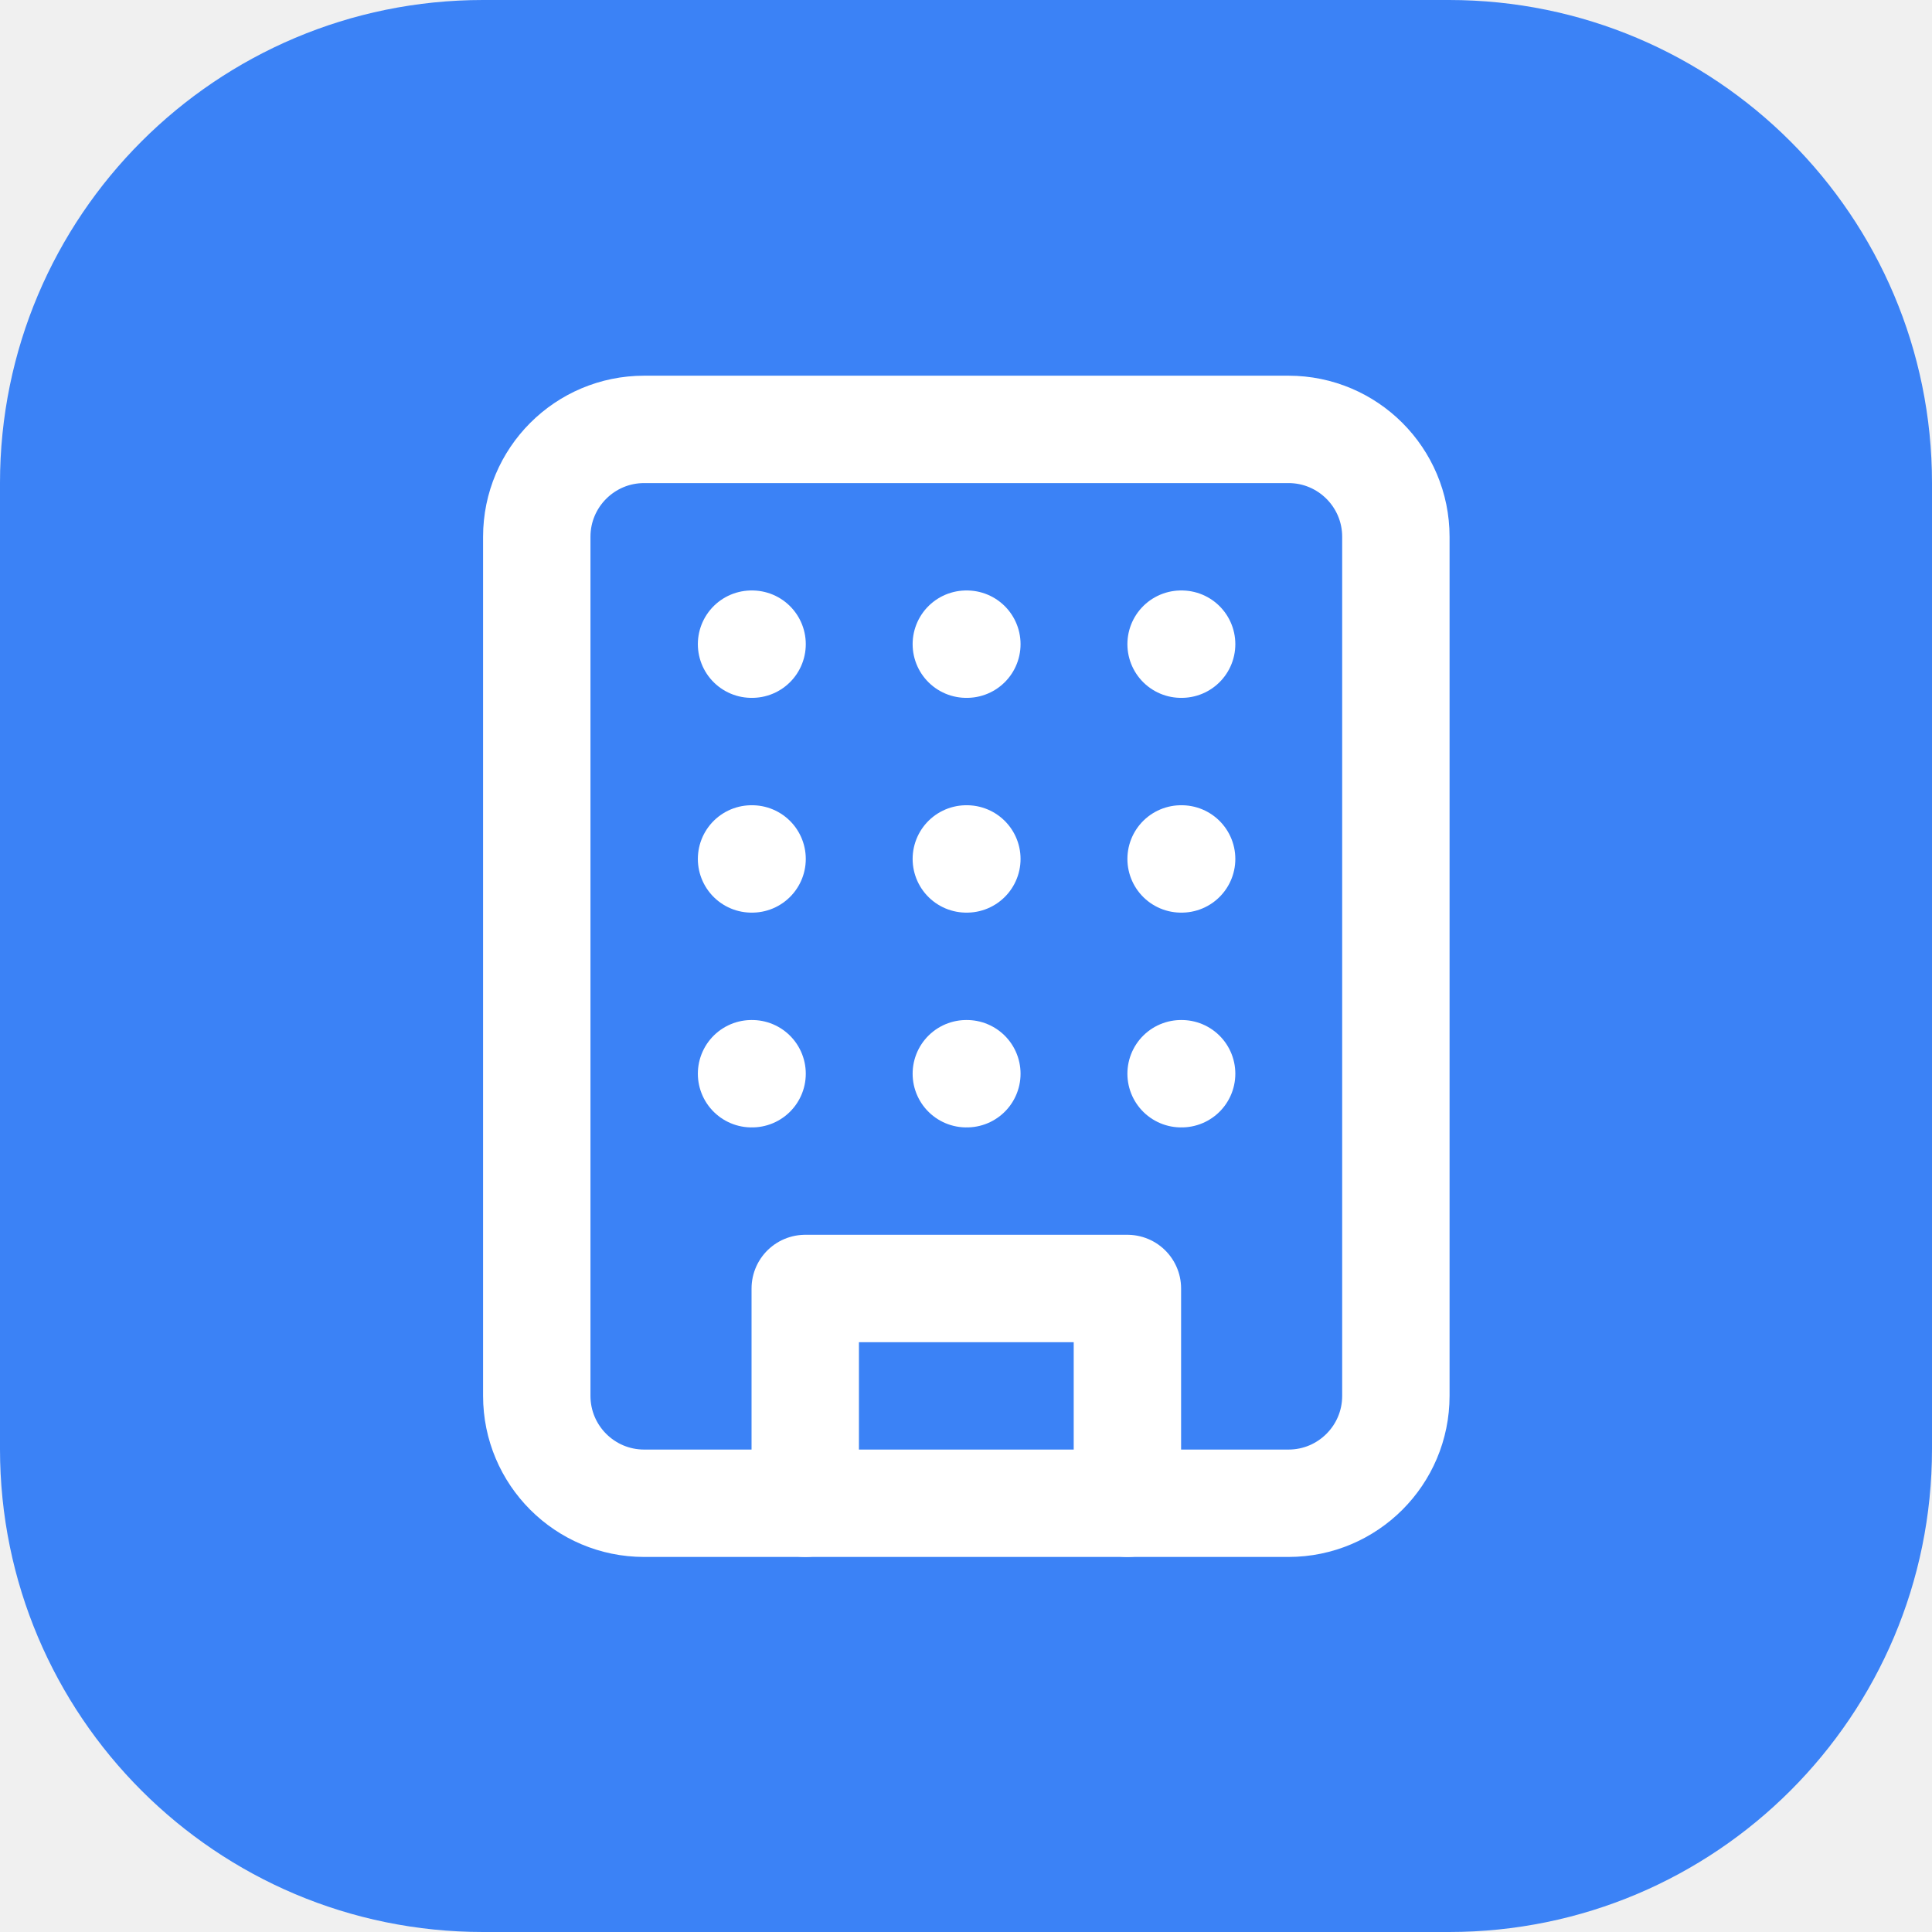
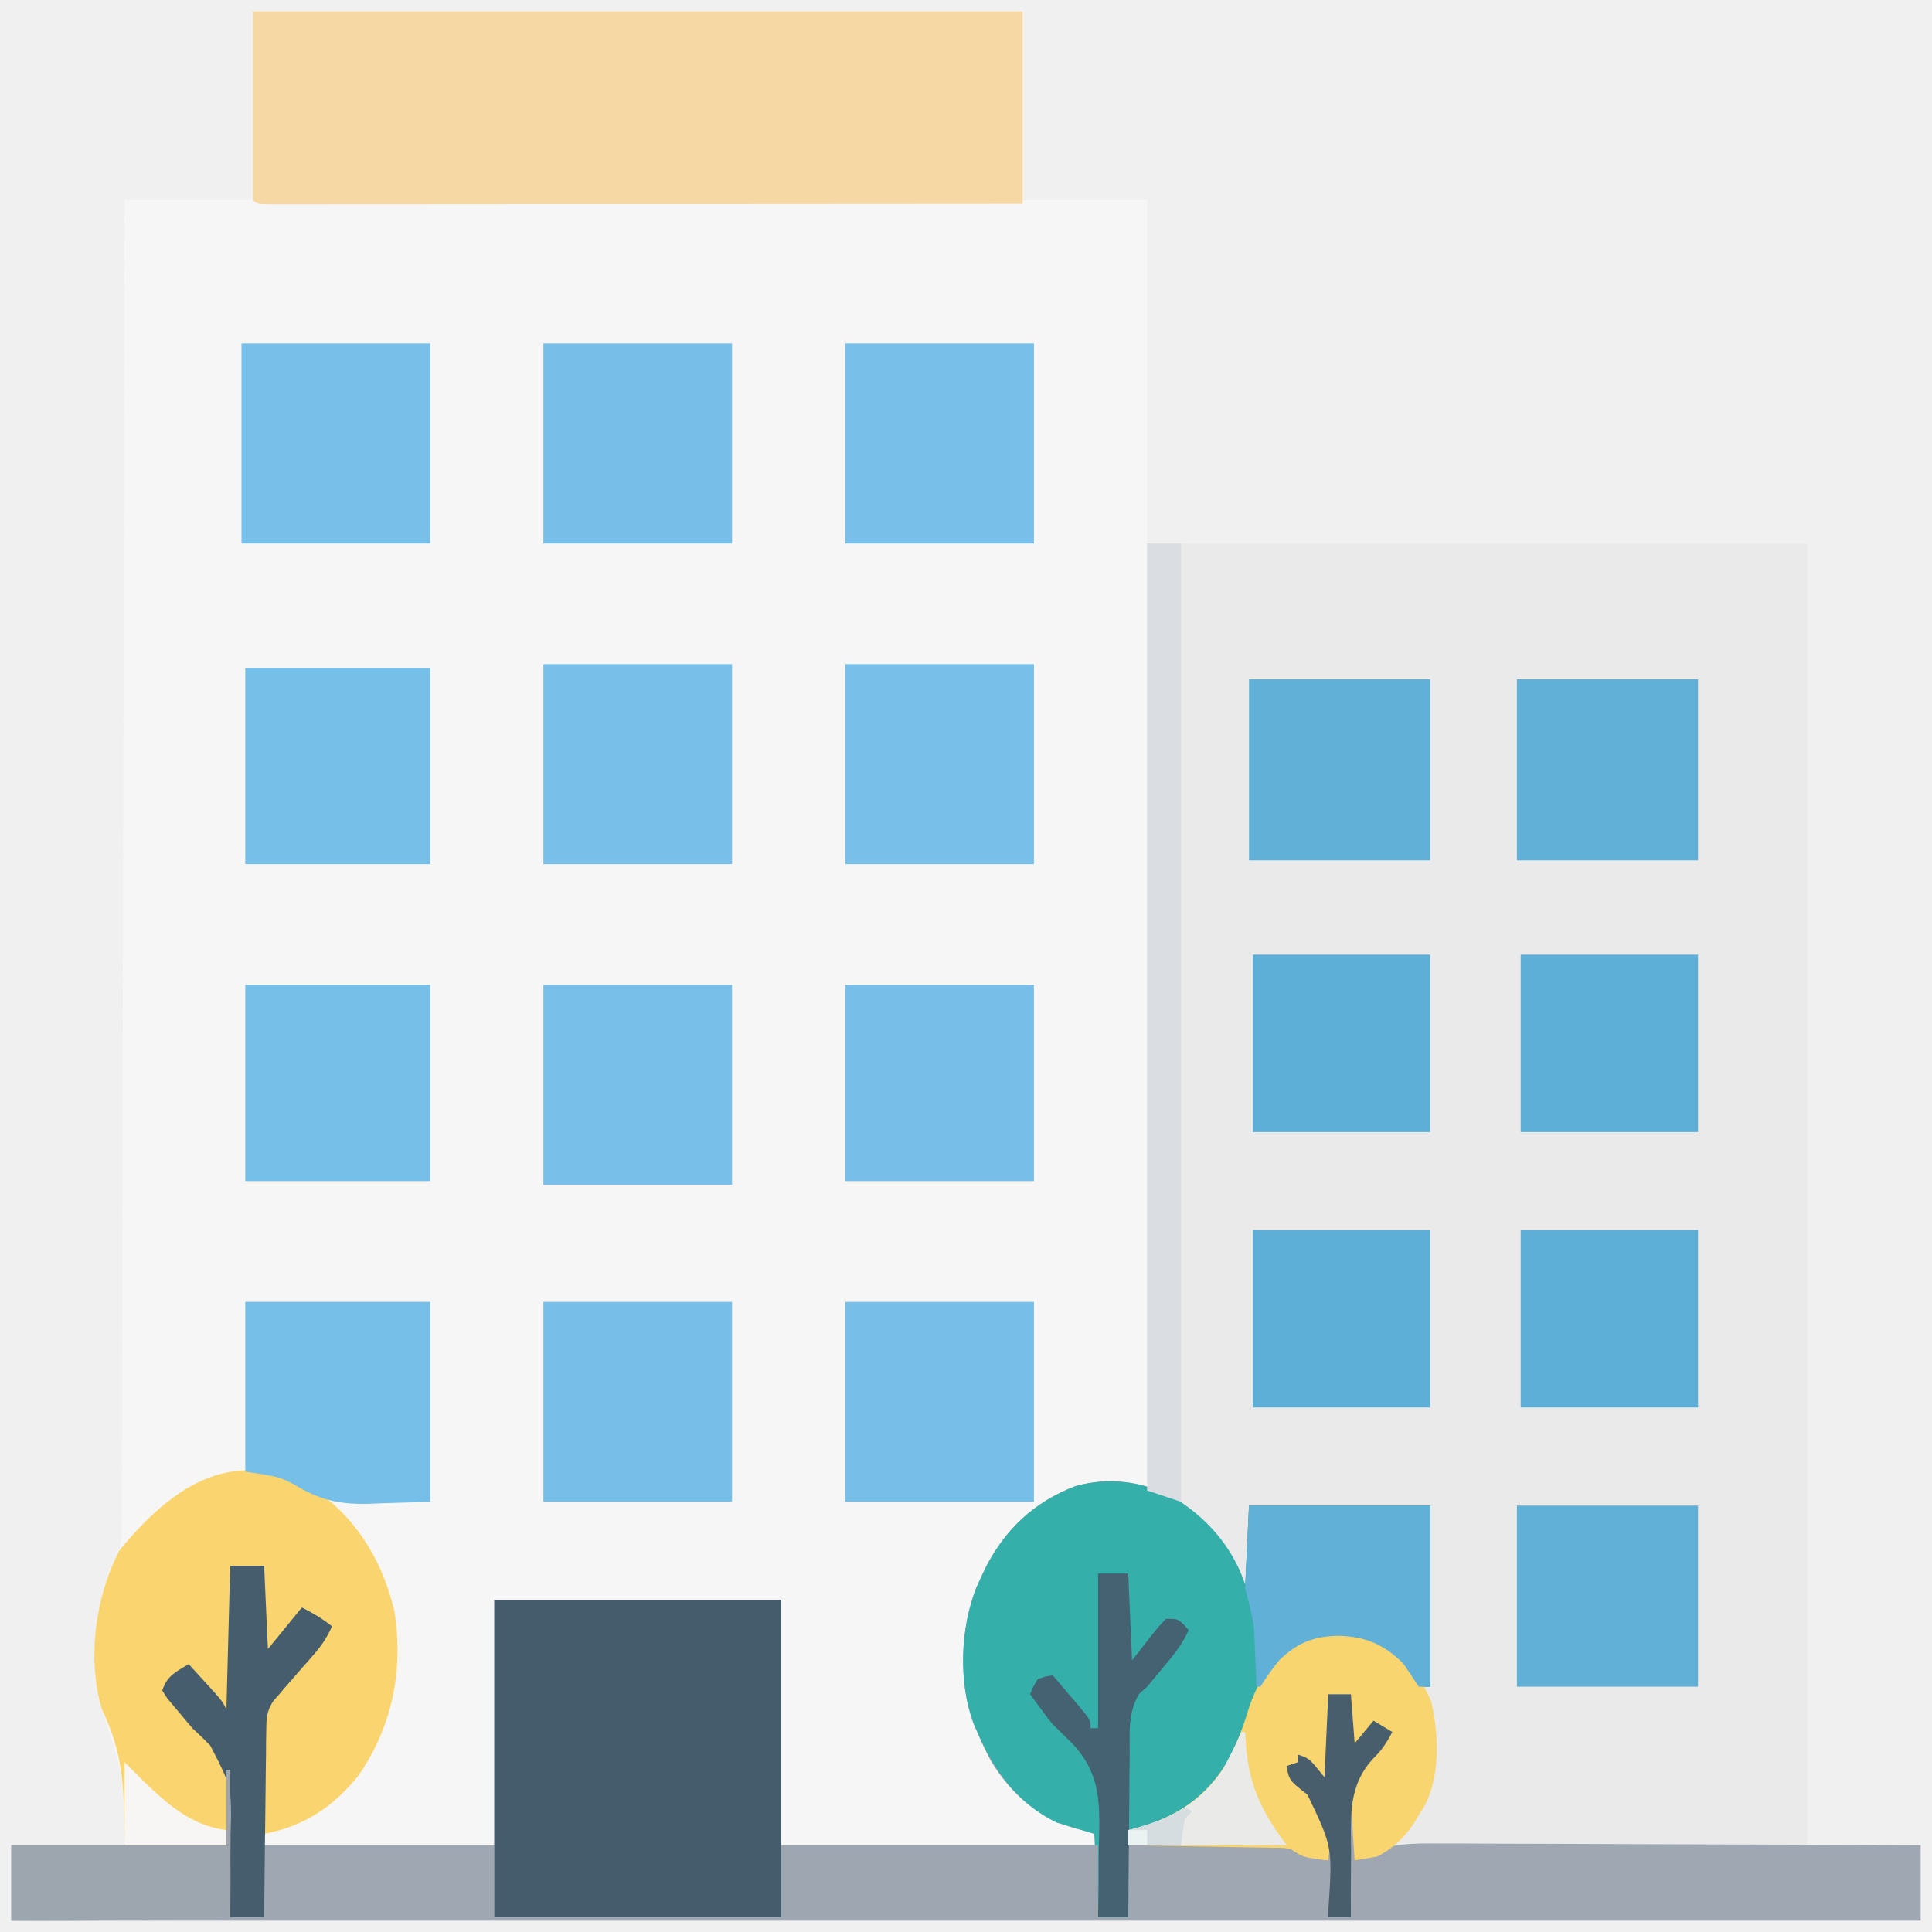
- <svg xmlns="http://www.w3.org/2000/svg" width="32" height="32" viewBox="0 0 24 24" fill="none" stroke="white" stroke-width="2" stroke-linecap="round" stroke-linejoin="round">
-   <rect width="24" height="24" rx="6" fill="#3b82f6" stroke="none" />
-   <g transform="translate(4, 4) scale(0.667)">
-     <rect width="16" height="20" x="4" y="2" rx="2" ry="2" stroke="white" fill="none" stroke-width="2" />
-     <path d="M9 22v-4h6v4" stroke="white" fill="none" stroke-width="2" />
-     <path d="M8 6h.01" stroke="white" fill="none" stroke-width="2" />
-     <path d="M16 6h.01" stroke="white" fill="none" stroke-width="2" />
-     <path d="M12 6h.01" stroke="white" fill="none" stroke-width="2" />
-     <path d="M12 10h.01" stroke="white" fill="none" stroke-width="2" />
-     <path d="M12 14h.01" stroke="white" fill="none" stroke-width="2" />
-     <path d="M16 10h.01" stroke="white" fill="none" stroke-width="2" />
-     <path d="M16 14h.01" stroke="white" fill="none" stroke-width="2" />
-     <path d="M8 10h.01" stroke="white" fill="none" stroke-width="2" />
-     <path d="M8 14h.01" stroke="white" fill="none" stroke-width="2" />
-   </g>
+ <svg xmlns="http://www.w3.org/2000/svg" version="1.1" width="512" height="512">
+   <path d="M0 0 C67.32 0 134.64 0 204 0 C204 16.5 204 33 204 50 C214.89 50 225.78 50 237 50 C237 80.03 237 110.06 237 141 C294.75 141 352.5 141 412 141 C412 254.85 412 368.7 412 486 C421.9 486 431.8 486 442 486 C442 492.6 442 499.2 442 506 C275.02 506 108.04 506 -64 506 C-64 499.4 -64 492.8 -64 486 C-54.1 486 -44.2 486 -34 486 C-34.22 467.355 -34.22 467.355 -40 450 C-43.62 437.954 -41.949 422.379 -37 411 C-36.653 410.414 -36.307 409.829 -35.949 409.225 C-34.722 406.348 -34.745 404.06 -34.738 400.932 C-34.727 399.055 -34.727 399.055 -34.716 397.14 C-34.717 395.749 -34.719 394.357 -34.722 392.966 C-34.717 391.49 -34.711 390.014 -34.704 388.538 C-34.688 384.477 -34.685 380.415 -34.683 376.354 C-34.68 371.976 -34.664 367.599 -34.651 363.221 C-34.628 355.635 -34.613 348.048 -34.603 340.462 C-34.589 329.494 -34.563 318.525 -34.535 307.556 C-34.49 289.761 -34.453 271.966 -34.422 254.171 C-34.392 236.883 -34.357 219.595 -34.317 202.307 C-34.314 200.709 -34.314 200.709 -34.31 199.079 C-34.298 193.735 -34.285 188.39 -34.273 183.046 C-34.169 138.698 -34.08 94.349 -34 50 C-22.78 50 -11.56 50 0 50 C0 33.5 0 17 0 0 Z " fill="#F6F6F6" transform="translate(67,3)" />
+   <path d="M0 0 C57.75 0 115.5 0 175 0 C175 113.85 175 227.7 175 345 C184.9 345 194.8 345 205 345 C205 351.6 205 358.2 205 365 C38.02 365 -128.96 365 -301 365 C-301 358.4 -301 351.8 -301 345 C-282.19 345 -263.38 345 -244 345 C-242.93 324.807 -242.93 324.807 -249.125 317.188 C-250.732 315.771 -252.357 314.375 -254 313 C-255.42 311.393 -256.798 309.748 -258.125 308.062 C-258.995 306.997 -258.995 306.997 -259.883 305.91 C-260.251 305.28 -260.62 304.649 -261 304 C-259.667 300 -257.504 299.162 -254 297 C-252.518 298.623 -251.04 300.248 -249.562 301.875 C-248.327 303.232 -248.327 303.232 -247.066 304.617 C-245 307 -245 307 -244 309 C-243.67 296.46 -243.34 283.92 -243 271 C-240.03 271 -237.06 271 -234 271 C-233.67 278.26 -233.34 285.52 -233 293 C-230.03 289.37 -227.06 285.74 -224 282 C-220.95 283.525 -218.636 284.929 -216 287 C-217.29 289.786 -218.694 292.005 -220.715 294.312 C-221.497 295.214 -221.497 295.214 -222.295 296.133 C-222.837 296.749 -223.379 297.365 -223.938 298 C-225.01 299.228 -226.082 300.457 -227.152 301.688 C-227.627 302.228 -228.101 302.768 -228.59 303.324 C-229.055 303.877 -229.52 304.43 -230 305 C-230.543 305.558 -231.086 306.116 -231.646 306.69 C-233.634 310.081 -233.48 313.439 -233.512 317.266 C-233.528 317.969 -233.545 318.673 -233.562 319.398 C-233.62 322.015 -233.652 324.633 -233.688 327.25 C-233.791 333.108 -233.894 338.965 -234 345 C-213.87 345 -193.74 345 -173 345 C-173 323.55 -173 302.1 -173 280 C-147.92 280 -122.84 280 -97 280 C-97 301.45 -97 322.9 -97 345 C-69.28 345 -41.56 345 -13 345 C-13.33 344.01 -13.66 343.02 -14 342 C-16.032 341.187 -16.032 341.187 -18.5 340.688 C-28.567 337.901 -36.072 331.512 -41.438 322.617 C-42.754 320.118 -43.905 317.603 -45 315 C-45.321 314.277 -45.642 313.554 -45.973 312.809 C-50.102 301.765 -49.514 287.413 -45.195 276.57 C-44.801 275.722 -44.406 274.874 -44 274 C-43.626 273.193 -43.252 272.386 -42.867 271.555 C-37.535 261.137 -30.006 254.191 -19.109 249.848 C-15.711 248.921 -12.829 248.768 -9.312 248.812 C-7.636 248.822 -7.636 248.822 -5.926 248.832 C-3 249 -3 249 0 250 C0 167.5 0 85 0 0 Z " fill="#EAEAEA" transform="translate(304,144)" />
+   <path d="M0 0 C9.298 5.444 16.423 13.374 19.855 23.672 C20.185 16.742 20.515 9.812 20.855 2.672 C36.695 2.672 52.535 2.672 68.855 2.672 C68.855 18.512 68.855 34.352 68.855 50.672 C67.865 50.672 66.875 50.672 65.855 50.672 C64.511 48.679 63.18 46.678 61.855 44.672 C56.775 39.493 51.818 37.381 44.605 37.172 C37.943 37.285 33.58 38.957 28.855 43.672 C24.839 48.41 22.777 53.093 20.98 58.984 C17.22 70.346 11.206 79.958 0.523 85.988 C-3.401 87.856 -6.713 89.244 -11.145 88.672 C-11.145 89.992 -11.145 91.312 -11.145 92.672 C-9.868 92.656 -8.592 92.64 -7.277 92.624 C-2.534 92.57 2.209 92.536 6.952 92.507 C9.004 92.492 11.055 92.472 13.107 92.446 C16.058 92.409 19.009 92.392 21.961 92.379 C23.333 92.356 23.333 92.356 24.733 92.332 C29.699 92.331 32.735 92.618 36.855 95.672 C39.548 96.379 39.548 96.379 41.855 96.672 C42.106 91.406 41.981 87.23 38.82 82.855 C37.218 81.151 35.574 79.484 33.887 77.863 C31.868 75.685 31.225 74.566 30.855 71.672 C32.34 71.177 32.34 71.177 33.855 70.672 C33.855 70.012 33.855 69.352 33.855 68.672 C36.855 69.672 36.855 69.672 40.855 74.672 C41.185 67.412 41.515 60.152 41.855 52.672 C43.835 52.672 45.815 52.672 47.855 52.672 C48.185 56.962 48.515 61.252 48.855 65.672 C50.505 63.692 52.155 61.712 53.855 59.672 C55.505 60.662 57.155 61.652 58.855 62.672 C57.565 65.038 56.339 67.204 54.391 69.088 C49.905 73.448 49.137 76.943 48.973 83.107 C48.975 84.098 48.978 85.089 48.98 86.109 C48.96 87.127 48.939 88.145 48.918 89.193 C48.871 91.687 48.856 94.178 48.855 96.672 C49.343 96.388 49.831 96.105 50.333 95.813 C57.451 92.128 63.927 92.13 71.821 92.218 C73.211 92.219 74.602 92.218 75.992 92.216 C79.742 92.215 83.491 92.238 87.24 92.266 C91.168 92.291 95.095 92.294 99.023 92.298 C106.45 92.311 113.876 92.344 121.303 92.384 C129.762 92.429 138.222 92.451 146.681 92.471 C164.073 92.512 181.464 92.583 198.855 92.672 C198.855 99.272 198.855 105.872 198.855 112.672 C31.875 112.672 -135.105 112.672 -307.145 112.672 C-307.145 106.072 -307.145 99.472 -307.145 92.672 C-288.335 92.672 -269.525 92.672 -250.145 92.672 C-249.074 72.478 -249.074 72.478 -255.27 64.859 C-256.877 63.443 -258.501 62.046 -260.145 60.672 C-261.564 59.064 -262.943 57.419 -264.27 55.734 C-264.85 55.024 -265.43 54.314 -266.027 53.582 C-266.396 52.952 -266.765 52.321 -267.145 51.672 C-265.811 47.672 -263.649 46.834 -260.145 44.672 C-258.663 46.294 -257.184 47.92 -255.707 49.547 C-254.883 50.452 -254.06 51.357 -253.211 52.289 C-251.145 54.672 -251.145 54.672 -250.145 56.672 C-249.815 44.132 -249.485 31.592 -249.145 18.672 C-246.175 18.672 -243.205 18.672 -240.145 18.672 C-239.815 25.932 -239.485 33.192 -239.145 40.672 C-236.175 37.042 -233.205 33.412 -230.145 29.672 C-227.095 31.197 -224.781 32.601 -222.145 34.672 C-223.435 37.458 -224.838 39.677 -226.859 41.984 C-227.381 42.585 -227.902 43.186 -228.439 43.805 C-228.982 44.421 -229.524 45.037 -230.082 45.672 C-231.155 46.9 -232.226 48.129 -233.297 49.359 C-233.771 49.899 -234.245 50.44 -234.734 50.996 C-235.2 51.549 -235.665 52.102 -236.145 52.672 C-236.688 53.23 -237.231 53.788 -237.791 54.362 C-239.778 57.753 -239.625 61.111 -239.656 64.938 C-239.673 65.641 -239.69 66.345 -239.707 67.07 C-239.764 69.687 -239.797 72.304 -239.832 74.922 C-239.935 80.779 -240.038 86.637 -240.145 92.672 C-220.015 92.672 -199.885 92.672 -179.145 92.672 C-179.145 71.222 -179.145 49.772 -179.145 27.672 C-154.065 27.672 -128.985 27.672 -103.145 27.672 C-103.145 49.122 -103.145 70.572 -103.145 92.672 C-75.425 92.672 -47.705 92.672 -19.145 92.672 C-19.475 91.682 -19.805 90.692 -20.145 89.672 C-22.177 88.859 -22.177 88.859 -24.645 88.359 C-34.712 85.573 -42.216 79.184 -47.582 70.289 C-48.898 67.79 -50.049 65.275 -51.145 62.672 C-51.466 61.949 -51.786 61.226 -52.117 60.48 C-56.247 49.437 -55.659 35.085 -51.34 24.242 C-50.945 23.394 -50.551 22.546 -50.145 21.672 C-49.771 20.865 -49.397 20.058 -49.012 19.227 C-43.692 8.833 -36.146 1.781 -25.219 -2.465 C-16.507 -4.911 -8.114 -3.816 0 0 Z " fill="#9FA8B2" transform="translate(310.1445,396.3281)" />
+   <path d="M0 0 C67.32 0 134.64 0 204 0 C204 16.83 204 33.66 204 51 C177.549 51.023 151.099 51.041 124.648 51.052 C112.368 51.057 100.087 51.064 87.806 51.075 C77.107 51.085 66.407 51.092 55.708 51.094 C50.039 51.095 44.37 51.098 38.701 51.106 C33.371 51.112 28.042 51.115 22.713 51.113 C20.751 51.113 18.788 51.115 16.826 51.119 C14.16 51.124 11.493 51.123 8.827 51.12 C8.04 51.123 7.253 51.126 6.442 51.129 C1.114 51.114 1.114 51.114 0 50 C0 33.5 0 17 0 0 Z " fill="#F6D8A4" transform="translate(67,3)" />
+   <path d="M0 0 C9.298 5.444 16.423 13.374 19.855 23.672 C20.185 16.742 20.515 9.812 20.855 2.672 C36.695 2.672 52.535 2.672 68.855 2.672 C68.855 18.512 68.855 34.352 68.855 50.672 C67.865 50.672 66.875 50.672 65.855 50.672 C64.511 48.679 63.18 46.678 61.855 44.672 C56.775 39.493 51.818 37.381 44.605 37.172 C37.943 37.285 33.58 38.957 28.855 43.672 C24.839 48.41 22.777 53.093 20.98 58.984 C17.22 70.346 11.206 79.958 0.523 85.988 C-3.837 88.064 -6.129 88.672 -11.145 88.672 C-11.145 96.262 -11.145 103.852 -11.145 111.672 C-13.785 111.672 -16.425 111.672 -19.145 111.672 C-19.475 104.412 -19.805 97.152 -20.145 89.672 C-23.445 88.682 -26.745 87.692 -30.145 86.672 C-40.453 81.615 -46.781 73.046 -51.145 62.672 C-51.466 61.949 -51.786 61.226 -52.117 60.48 C-56.247 49.437 -55.659 35.085 -51.34 24.242 C-50.945 23.394 -50.551 22.546 -50.145 21.672 C-49.584 20.461 -49.584 20.461 -49.012 19.227 C-43.692 8.833 -36.146 1.781 -25.219 -2.465 C-16.507 -4.911 -8.114 -3.816 0 0 Z " fill="#35AFAA" transform="translate(310.1445,396.3281)" />
+   <path d="M0 0 C25.08 0 50.16 0 76 0 C76 27.72 76 55.44 76 84 C50.92 84 25.84 84 0 84 C0 56.28 0 28.56 0 0 Z " fill="#445C6C" transform="translate(131,424)" />
+   <path d="M0 0 C10.48 7.547 16.86 18.79 19.836 31.285 C22.288 46.859 19.321 61.865 10.258 74.91 C3.457 83.309 -4.096 88.268 -14.688 90.312 C-16.875 58.062 -16.875 58.062 -10.64 50.278 C-8.125 47.743 -5.479 45.544 -2.688 43.312 C0.942 39.839 0.942 39.839 2.312 35.312 C-0.743 32.287 -0.743 32.287 -4.688 31.312 C-6.266 33.097 -7.777 34.94 -9.25 36.812 C-10.709 38.662 -12.184 40.499 -13.688 42.312 C-14.018 42.312 -14.348 42.312 -14.688 42.312 C-14.688 34.722 -14.688 27.133 -14.688 19.312 C-17.657 19.312 -20.628 19.312 -23.688 19.312 C-23.688 32.182 -23.688 45.053 -23.688 58.312 C-26.618 55.382 -29.357 52.635 -32 49.5 C-32.768 48.593 -32.768 48.593 -33.551 47.668 C-33.926 47.221 -34.301 46.773 -34.688 46.312 C-36.667 47.633 -38.648 48.953 -40.688 50.312 C-39.183 53.652 -37.244 56.287 -34.938 59.125 C-34.283 59.936 -33.628 60.747 -32.953 61.582 C-30.889 64.188 -30.889 64.188 -29.097 65.795 C-25.528 69.311 -24.29 71.75 -24.102 76.809 C-24.135 78.79 -24.213 80.771 -24.312 82.75 C-24.498 87.978 -24.498 87.978 -24.688 93.312 C-33.597 93.312 -42.508 93.312 -51.688 93.312 C-51.78 88.022 -51.78 88.022 -51.875 82.625 C-52.173 73.082 -53.567 65.958 -57.688 57.312 C-61.693 43.983 -59.405 27.222 -53 15.125 C-38.713 -2.252 -21.977 -13.624 0 0 Z " fill="#FAD56F" transform="translate(84.6875,395.6875)" />
+   <path d="M0 0 C16.5 0 33 0 50 0 C50 17.49 50 34.98 50 53 C33.5 53 17 53 0 53 C0 35.51 0 18.02 0 0 Z " fill="#77BFE9" transform="translate(224,345)" />
+   <path d="M0 0 C16.5 0 33 0 50 0 C50 17.49 50 34.98 50 53 C33.5 53 17 53 0 53 C0 35.51 0 18.02 0 0 Z " fill="#77BFE9" transform="translate(144,345)" />
+   <path d="M0 0 C16.5 0 33 0 50 0 C50 17.49 50 34.98 50 53 C33.5 53 17 53 0 53 C0 35.51 0 18.02 0 0 Z " fill="#78BFE9" transform="translate(144,261)" />
+   <path d="M0 0 C16.5 0 33 0 50 0 C50 17.49 50 34.98 50 53 C33.5 53 17 53 0 53 C0 35.51 0 18.02 0 0 Z " fill="#78BFE9" transform="translate(224,176)" />
+   <path d="M0 0 C16.5 0 33 0 50 0 C50 17.49 50 34.98 50 53 C33.5 53 17 53 0 53 C0 35.51 0 18.02 0 0 Z " fill="#78BFE9" transform="translate(144,176)" />
+   <path d="M0 0 C16.5 0 33 0 50 0 C50 17.49 50 34.98 50 53 C33.5 53 17 53 0 53 C0 35.51 0 18.02 0 0 Z " fill="#78BFE9" transform="translate(224,91)" />
+   <path d="M0 0 C16.5 0 33 0 50 0 C50 17.49 50 34.98 50 53 C33.5 53 17 53 0 53 C0 35.51 0 18.02 0 0 Z " fill="#77BFE9" transform="translate(144,91)" />
+   <path d="M0 0 C16.5 0 33 0 50 0 C50 17.49 50 34.98 50 53 C33.5 53 17 53 0 53 C0 35.51 0 18.02 0 0 Z " fill="#78C0E9" transform="translate(64,91)" />
+   <path d="M0 0 C16.5 0 33 0 50 0 C50 17.16 50 34.32 50 52 C33.5 52 17 52 0 52 C0 34.84 0 17.68 0 0 Z " fill="#77BFE9" transform="translate(224,261)" />
+   <path d="M0 0 C16.17 0 32.34 0 49 0 C49 17.16 49 34.32 49 52 C32.83 52 16.66 52 0 52 C0 34.84 0 17.68 0 0 Z " fill="#76BFE9" transform="translate(65,261)" />
+   <path d="M0 0 C16.17 0 32.34 0 49 0 C49 17.16 49 34.32 49 52 C32.83 52 16.66 52 0 52 C0 34.84 0 17.68 0 0 Z " fill="#76BFE9" transform="translate(65,177)" />
+   <path d="M0 0 C16.17 0 32.34 0 49 0 C49 17.49 49 34.98 49 53 C44.792 53.124 40.585 53.248 36.25 53.375 C34.95 53.43 33.649 53.484 32.31 53.541 C24.708 53.647 19.612 52.467 13.101 48.495 C9.031 46.374 9.031 46.374 0 45 C0 30.15 0 15.3 0 0 Z " fill="#76BFE8" transform="translate(65,345)" />
+   <path d="M0 0 C6.213 3.736 11.264 9.907 13.965 16.617 C15.992 25.469 16.345 36.591 11.824 44.68 C11.428 45.28 11.033 45.881 10.625 46.5 C10.24 47.142 9.854 47.784 9.457 48.445 C6.807 52.545 3.999 55.179 -0.375 57.5 C-2.367 57.876 -4.368 58.215 -6.375 58.5 C-7.692 39.034 -7.692 39.034 -4.629 33.141 C-2.654 31.042 -0.613 29.303 1.625 27.5 C2.12 26.015 2.12 26.015 2.625 24.5 C1.305 23.84 -0.015 23.18 -1.375 22.5 C-2.179 23.49 -2.984 24.48 -3.812 25.5 C-5.081 26.985 -5.081 26.985 -6.375 28.5 C-6.705 28.5 -7.035 28.5 -7.375 28.5 C-7.375 23.88 -7.375 19.26 -7.375 14.5 C-9.355 14.5 -11.335 14.5 -13.375 14.5 C-13.375 22.09 -13.375 29.68 -13.375 37.5 C-19 33 -19 33 -21.375 30.5 C-21.375 31.16 -21.375 31.82 -21.375 32.5 C-22.365 32.995 -22.365 32.995 -23.375 33.5 C-22.032 37.557 -20.337 39.715 -17.25 42.625 C-13.821 46.296 -12.836 48.525 -12.875 53.562 C-13.002 55.212 -13.154 56.861 -13.375 58.5 C-20 57.75 -20 57.75 -23.375 55.5 C-25.412 55.175 -25.412 55.175 -27.663 55.181 C-28.524 55.161 -29.384 55.141 -30.271 55.121 C-31.196 55.109 -32.121 55.098 -33.074 55.086 C-34.024 55.067 -34.975 55.047 -35.954 55.027 C-38.99 54.967 -42.026 54.921 -45.062 54.875 C-47.12 54.837 -49.178 54.798 -51.236 54.758 C-56.282 54.662 -61.329 54.578 -66.375 54.5 C-66.375 53.18 -66.375 51.86 -66.375 50.5 C-65.758 50.353 -65.14 50.206 -64.504 50.055 C-53.844 47.231 -45.717 41.8 -40.039 32.254 C-37.664 27.756 -35.962 23.305 -34.5 18.438 C-31.927 10.431 -27.211 3.497 -19.742 -0.688 C-13.477 -2.838 -6.092 -2.643 0 0 Z " fill="#F9D570" transform="translate(365.375,434.5)" />
+   <path d="M0 0 C15.84 0 31.68 0 48 0 C48 15.84 48 31.68 48 48 C32.16 48 16.32 48 0 48 C0 32.16 0 16.32 0 0 Z " fill="#61B0D8" transform="translate(402,399)" />
+   <path d="M0 0 C15.84 0 31.68 0 48 0 C48 15.84 48 31.68 48 48 C32.16 48 16.32 48 0 48 C0 32.16 0 16.32 0 0 Z " fill="#61B0D8" transform="translate(402,180)" />
+   <path d="M0 0 C15.84 0 31.68 0 48 0 C48 15.84 48 31.68 48 48 C32.16 48 16.32 48 0 48 C0 32.16 0 16.32 0 0 Z " fill="#61B0D8" transform="translate(331,180)" />
+   <path d="M0 0 C2.97 0 5.94 0 9 0 C9 83.82 9 167.64 9 254 C6.03 253.01 3.06 252.02 0 251 C0 168.17 0 85.34 0 0 Z " fill="#DADDE1" transform="translate(304,144)" />
+   <path d="M0 0 C15.51 0 31.02 0 47 0 C47 15.51 47 31.02 47 47 C31.49 47 15.98 47 0 47 C0 31.49 0 15.98 0 0 Z " fill="#5DAFD8" transform="translate(403,326)" />
+   <path d="M0 0 C15.51 0 31.02 0 47 0 C47 15.51 47 31.02 47 47 C31.49 47 15.98 47 0 47 C0 31.49 0 15.98 0 0 Z " fill="#5DAFD8" transform="translate(332,326)" />
+   <path d="M0 0 C15.51 0 31.02 0 47 0 C47 15.51 47 31.02 47 47 C31.49 47 15.98 47 0 47 C0 31.49 0 15.98 0 0 Z " fill="#5DAFD8" transform="translate(403,253)" />
+   <path d="M0 0 C15.51 0 31.02 0 47 0 C47 15.51 47 31.02 47 47 C31.49 47 15.98 47 0 47 C0 31.49 0 15.98 0 0 Z " fill="#5DAFD8" transform="translate(332,253)" />
+   <path d="M0 0 C15.84 0 31.68 0 48 0 C48 15.84 48 31.68 48 48 C47.01 48 46.02 48 45 48 C43.656 46.007 42.325 44.006 41 42 C35.919 36.821 30.962 34.709 23.75 34.5 C17.007 34.614 12.849 36.343 8 41 C6.126 43.257 4.587 45.521 3 48 C2.67 48 2.34 48 2 48 C1.951 46.793 1.902 45.587 1.852 44.344 C1.776 42.729 1.701 41.115 1.625 39.5 C1.594 38.709 1.563 37.917 1.531 37.102 C1.493 36.315 1.454 35.529 1.414 34.719 C1.383 34.007 1.351 33.294 1.319 32.561 C0.873 28.984 -0.126 25.496 -1 22 C-0.67 14.74 -0.34 7.48 0 0 Z " fill="#60B0D7" transform="translate(331,399)" />
+   <path d="M0 0 C27.72 0 55.44 0 84 0 C84 6.27 84 12.54 84 19 C56.28 19 28.56 19 0 19 C0 12.73 0 6.46 0 0 Z " fill="#9DA6B1" transform="translate(207,489)" />
+   <path d="M0 0 C2.97 0 5.94 0 9 0 C9.33 7.26 9.66 14.52 10 22 C14.455 16.555 14.455 16.555 19 11 C22.05 12.525 24.364 13.929 27 16 C25.71 18.786 24.306 21.005 22.285 23.312 C21.764 23.913 21.242 24.514 20.705 25.133 C20.163 25.749 19.621 26.365 19.062 27 C17.99 28.228 16.918 29.457 15.848 30.688 C15.373 31.228 14.899 31.768 14.41 32.324 C13.712 33.154 13.712 33.154 13 34 C12.485 34.581 11.97 35.162 11.439 35.761 C9.657 38.533 9.605 40.224 9.568 43.503 C9.548 44.604 9.528 45.705 9.508 46.839 C9.498 48.612 9.498 48.612 9.488 50.422 C9.47 51.637 9.452 52.852 9.434 54.104 C9.38 57.986 9.346 61.868 9.312 65.75 C9.279 68.382 9.245 71.013 9.209 73.645 C9.124 80.096 9.056 86.548 9 93 C6.03 93 3.06 93 0 93 C0.017 91.876 0.034 90.752 0.051 89.594 C0.102 85.376 0.093 81.16 0.067 76.942 C0.064 75.125 0.077 73.309 0.106 71.492 C0.444 58.643 0.444 58.643 -5.277 47.582 C-6.818 46.021 -8.388 44.488 -10 43 C-10.907 41.964 -11.8 40.916 -12.664 39.844 C-13.992 38.256 -15.326 36.673 -16.664 35.094 C-17.105 34.403 -17.546 33.712 -18 33 C-16.667 29 -14.504 28.162 -11 26 C-9.518 27.623 -8.04 29.248 -6.562 30.875 C-5.327 32.232 -5.327 32.232 -4.066 33.617 C-2 36 -2 36 -1 38 C-0.67 25.46 -0.34 12.92 0 0 Z " fill="#455D6C" transform="translate(61,415)" />
+   <path d="M0 0 C0.33 0 0.66 0 1 0 C1 12.87 1 25.74 1 39 C-18.363 39.837 -37.625 40.117 -57 40 C-57 33.4 -57 26.8 -57 20 C-38.19 20 -19.38 20 0 20 C0 13.4 0 6.8 0 0 Z " fill="#9DA5AF" transform="translate(60,469)" />
+   <path d="M0 0 C2.64 0 5.28 0 8 0 C8.33 7.59 8.66 15.18 9 23 C10.423 21.185 11.846 19.37 13.312 17.5 C15.738 14.406 15.738 14.406 18 12 C21 12 21 12 22.688 13.5 C23.121 13.995 23.554 14.49 24 15 C22.409 18.636 20.161 21.401 17.625 24.438 C16.083 26.291 14.541 28.146 13 30 C12.305 30.619 11.611 31.238 10.895 31.876 C7.86 36.879 8.397 41.997 8.391 47.738 C8.374 48.974 8.358 50.21 8.341 51.483 C8.3 54.757 8.277 58.029 8.262 61.303 C8.242 64.648 8.2 67.993 8.16 71.338 C8.086 77.892 8.035 84.446 8 91 C5.36 91 2.72 91 0 91 C0.027 89.917 0.055 88.834 0.083 87.718 C0.171 83.638 0.184 79.56 0.177 75.479 C0.184 73.724 0.21 71.97 0.257 70.216 C0.504 60.511 0.398 53.04 -6.344 45.562 C-8.188 43.661 -10.089 41.836 -12 40 C-13.266 38.425 -14.502 36.824 -15.688 35.188 C-16.451 34.136 -17.214 33.084 -18 32 C-17.25 30.062 -17.25 30.062 -16 28 C-13.875 27.25 -13.875 27.25 -12 27 C-10.327 28.953 -8.662 30.912 -7 32.875 C-6.523 33.431 -6.046 33.986 -5.555 34.559 C-2 38.773 -2 38.773 -2 41 C-1.34 41 -0.68 41 0 41 C0 27.47 0 13.94 0 0 Z " fill="#446271" transform="translate(291,417)" />
+   <path d="M0 0 C1.98 0 3.96 0 6 0 C6.33 4.29 6.66 8.58 7 13 C8.65 11.02 10.3 9.04 12 7 C13.65 7.99 15.3 8.98 17 10 C15.645 12.472 14.347 14.664 12.312 16.633 C5.117 24.039 5.991 32.377 6.062 42.062 C6.049 43.708 6.033 45.353 6.014 46.998 C5.973 50.999 5.975 54.999 6 59 C4.02 59 2.04 59 0 59 C0.025 57.897 0.025 57.897 0.051 56.772 C1.136 40.518 1.136 40.518 -5.5 26.625 C-6.315 25.978 -7.129 25.331 -7.969 24.664 C-10.23 22.812 -10.649 21.849 -11 19 C-10.01 18.67 -9.02 18.34 -8 18 C-8 17.34 -8 16.68 -8 16 C-5 17 -5 17 -1 22 C-0.67 14.74 -0.34 7.48 0 0 Z " fill="#485E6C" transform="translate(352,449)" />
+   <path d="M0 0 C0.33 0 0.66 0 1 0 C1.026 0.666 1.052 1.333 1.078 2.02 C1.795 13.675 4.927 20.569 12 30 C-1.86 30 -15.72 30 -30 30 C-30 28.68 -30 27.36 -30 26 C-29.074 25.78 -29.074 25.78 -28.129 25.555 C-18.525 23.011 -10.616 18.359 -5 10 C-3.189 6.728 -1.548 3.403 0 0 Z " fill="#EAEAE9" transform="translate(329,459)" />
+   <path d="M0 0 C1.65 1.65 3.3 3.3 5 5 C11.451 11.219 17.799 16.85 27 18 C27 19.32 27 20.64 27 22 C18.09 22 9.18 22 0 22 C0 14.74 0 7.48 0 0 Z " fill="#F7F6F5" transform="translate(33,467)" />
+   <path d="M0 0 C0.66 0.33 1.32 0.66 2 1 C1.34 1.66 0.68 2.32 0 3 C-0.4 5.323 -0.74 7.657 -1 10 C-5.62 10 -10.24 10 -15 10 C-15 8.68 -15 7.36 -15 6 C-14.336 5.818 -13.672 5.636 -12.988 5.449 C-8.198 4.086 -4.245 2.653 0 0 Z " fill="#D6DDE0" transform="translate(314,479)" />
+   <path d="M0 0 C1.65 0 3.3 0 5 0 C5 1.32 5 2.64 5 4 C3.35 4 1.7 4 0 4 C0 2.68 0 1.36 0 0 Z " fill="#EAF2F2" transform="translate(299,485)" />
</svg>
